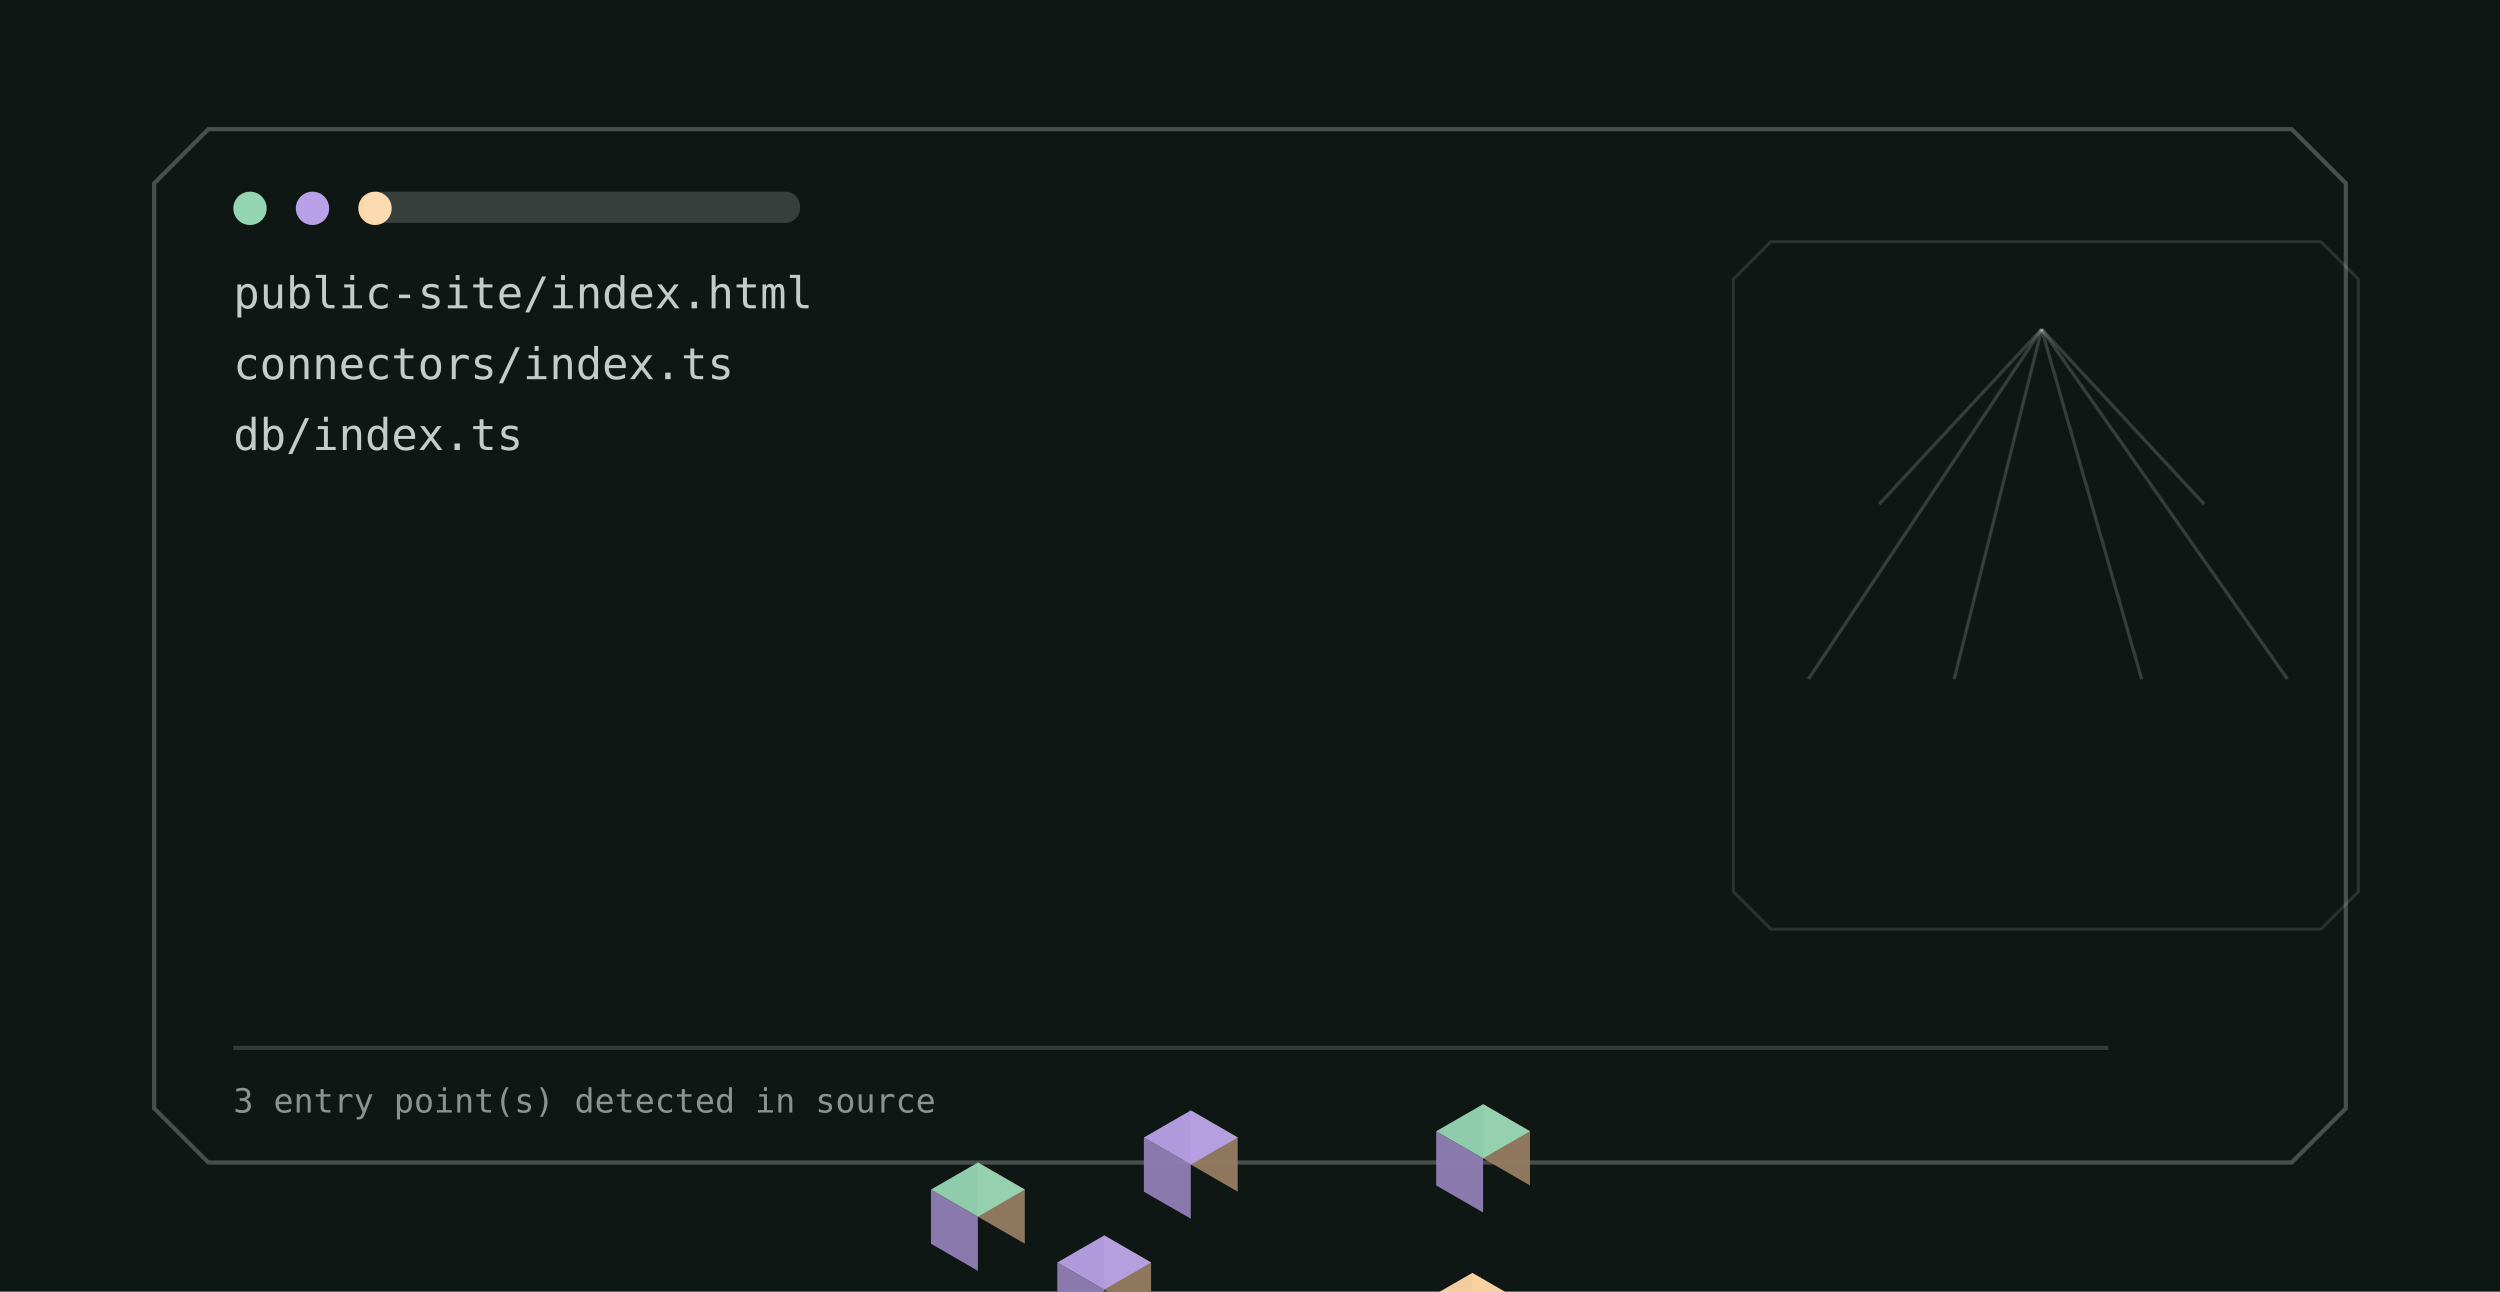
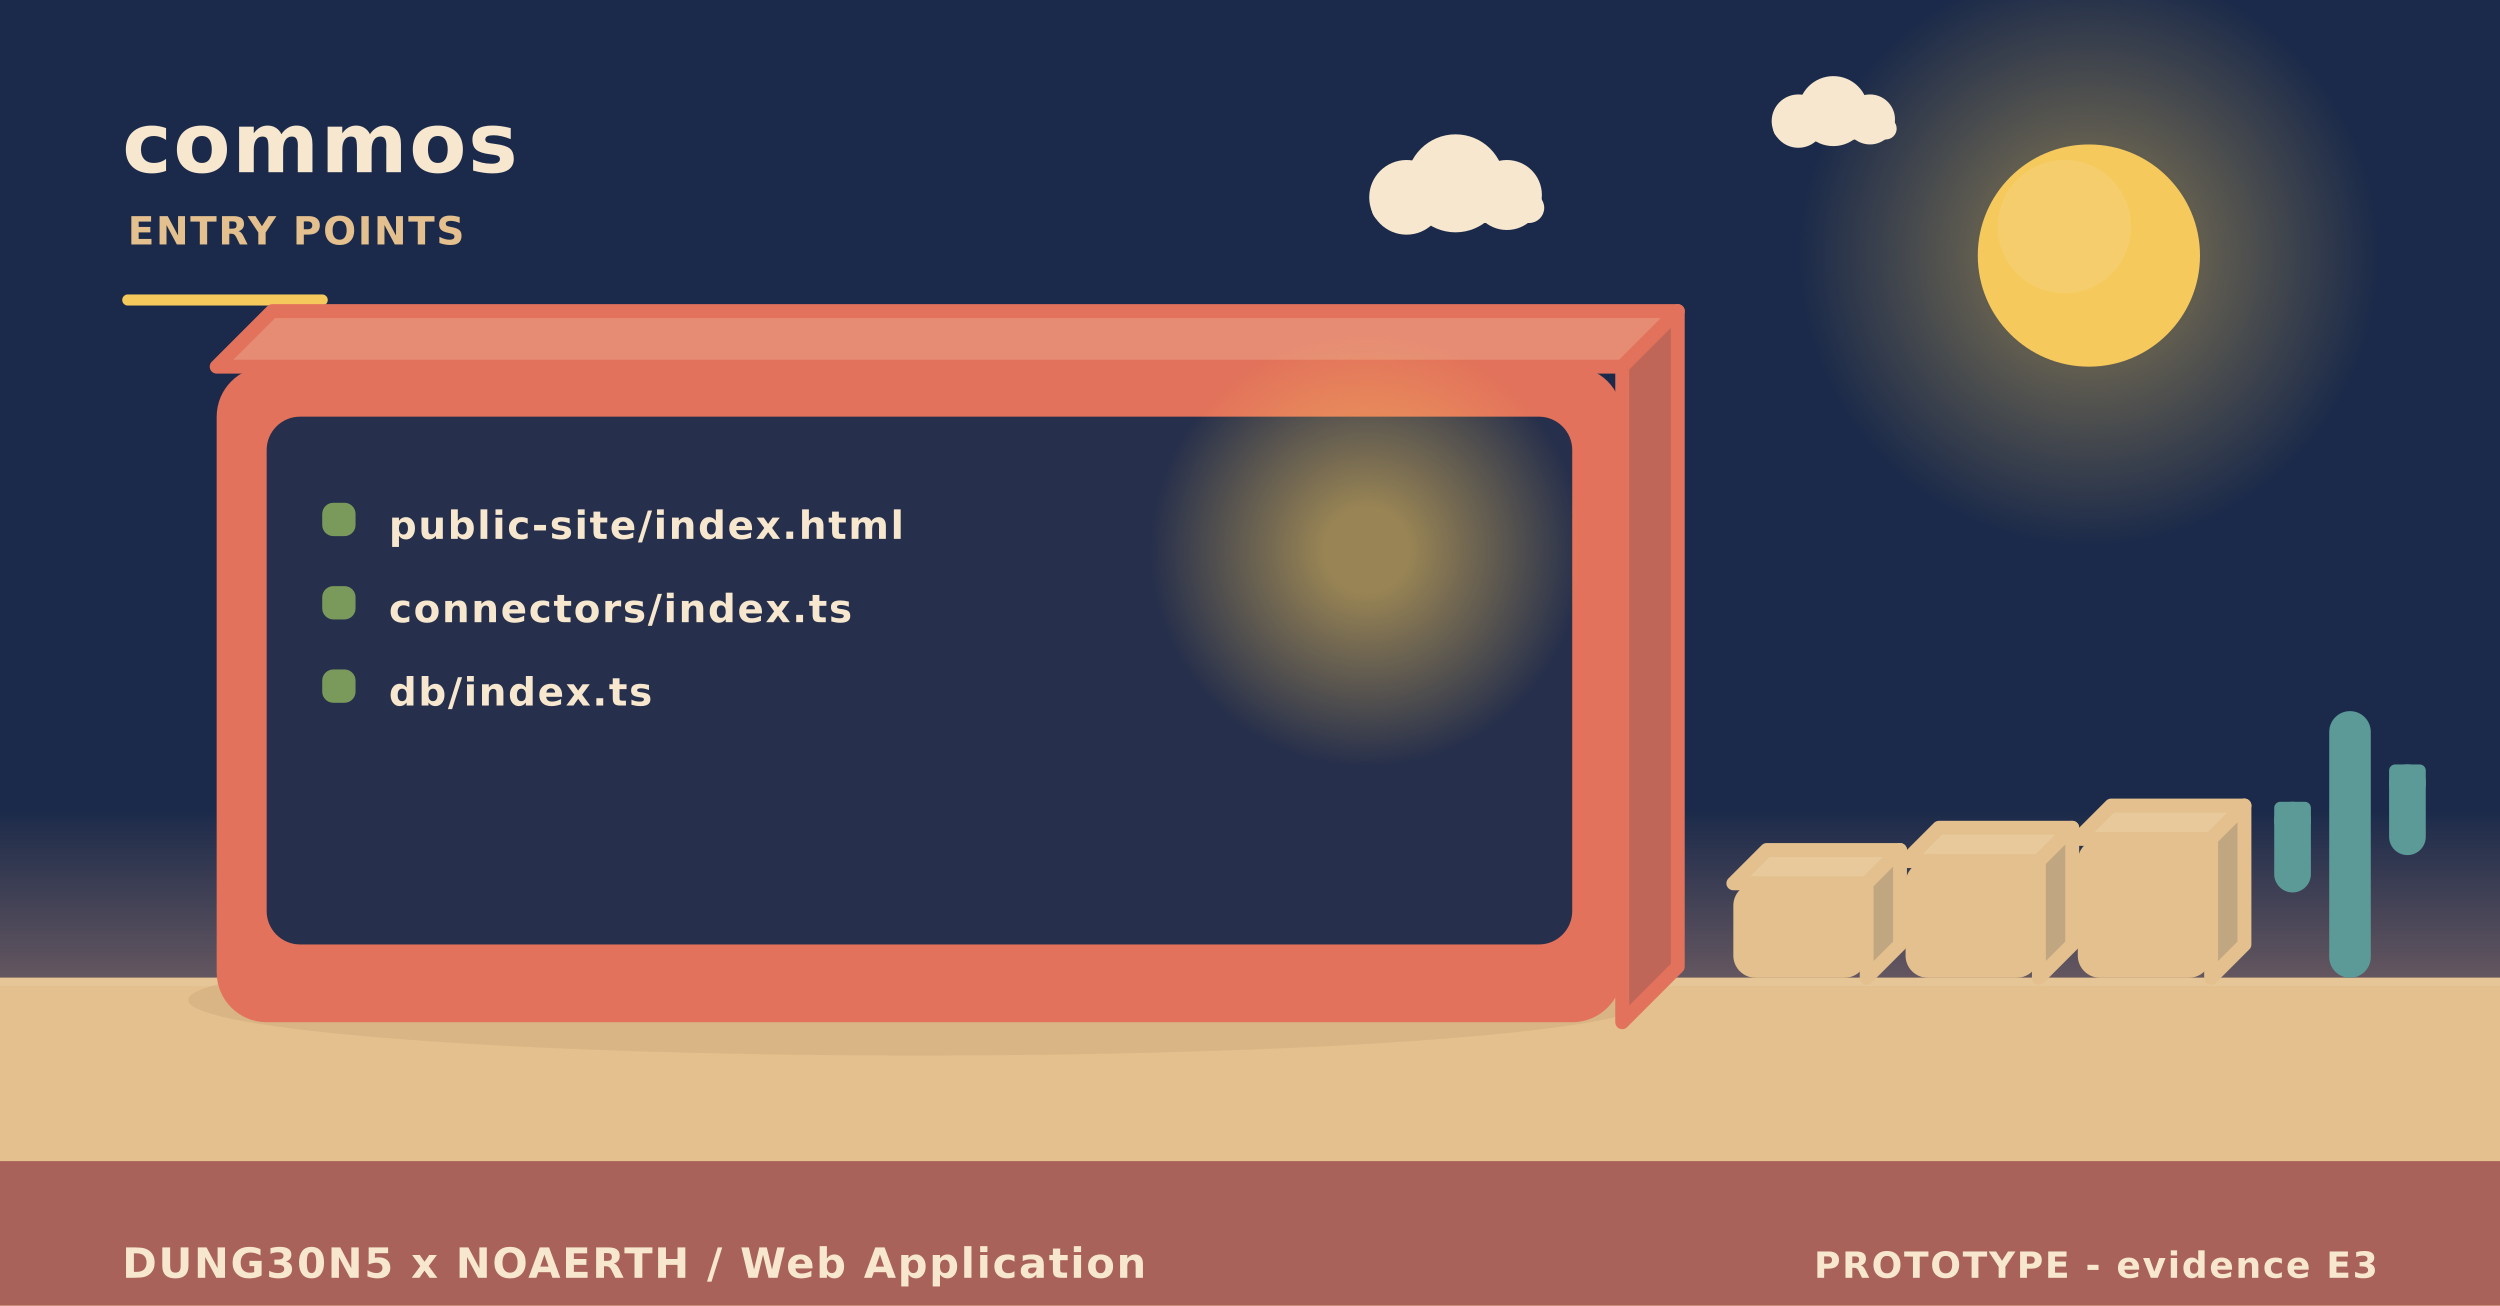
- <svg xmlns="http://www.w3.org/2000/svg" viewBox="0 0 1200 620" width="1200" height="620" role="img" aria-label="commos command surface">
-   <rect width="1200" height="620" fill="#0f1714" />
-   <defs>
-     <linearGradient id="gt" x1="0" y1="0" x2="1" y2="1">
-       <stop offset="0%" stop-color="#95d5b2" />
-       <stop offset="100%" stop-color="#b8a1e6" />
-     </linearGradient>
-   </defs>
-   <path d="M100.00,62.00 H1100.00 L1126.00,88.00 V532.00 L1100.00,558.00 H100.00 L74.00,532.00 V88.00 Z" fill="none" stroke="rgba(240,248,244,0.300)" stroke-width="2.00" opacity="0.85" />
-   <circle cx="120.00" cy="100.00" r="8.00" fill="#95d5b2" opacity="1.00" />
-   <circle cx="150.00" cy="100.00" r="8.00" fill="#b8a1e6" opacity="1.00" />
-   <circle cx="180.00" cy="100.00" r="8.00" fill="#ffd6a5" opacity="1.00" />
-   <rect x="174.00" y="92.00" width="210.00" height="15.00" rx="7.00" fill="rgba(240,248,244,0.180)" opacity="1.00" />
-   <text x="112" y="148" font-family="ui-monospace,SFMono-Regular,Menlo,monospace" font-size="21" fill="rgba(240,248,244,0.800)">public-site/index.html</text>
-   <text x="112" y="182" font-family="ui-monospace,SFMono-Regular,Menlo,monospace" font-size="21" fill="rgba(240,248,244,0.800)">connectors/index.ts</text>
-   <text x="112" y="216" font-family="ui-monospace,SFMono-Regular,Menlo,monospace" font-size="21" fill="rgba(240,248,244,0.800)">db/index.ts</text>
-   <path d="M850.00,116.00 H1114.00 L1132.00,134.00 V428.00 L1114.00,446.00 H850.00 L832.00,428.00 V134.00 Z" fill="none" stroke="rgba(240,248,244,0.180)" stroke-width="1.40" opacity="0.70" />
-   <line x1="980.00" y1="158.00" x2="902.00" y2="242.00" stroke="rgba(240,248,244,0.300)" stroke-width="1.60" opacity="0.55" />
-   <line x1="980.00" y1="158.00" x2="1058.00" y2="242.00" stroke="rgba(240,248,244,0.300)" stroke-width="1.60" opacity="0.55" />
-   <line x1="980.00" y1="158.00" x2="868.00" y2="326.00" stroke="rgba(240,248,244,0.300)" stroke-width="1.60" opacity="0.55" />
-   <line x1="980.00" y1="158.00" x2="938.00" y2="326.00" stroke="rgba(240,248,244,0.300)" stroke-width="1.60" opacity="0.55" />
-   <line x1="980.00" y1="158.00" x2="1028.00" y2="326.00" stroke="rgba(240,248,244,0.300)" stroke-width="1.60" opacity="0.55" />
-   <line x1="980.00" y1="158.00" x2="1098.00" y2="326.00" stroke="rgba(240,248,244,0.300)" stroke-width="1.60" opacity="0.55" />
-   <polygon points="711.87,556.00 734.39,569.00 734.39,543.00 711.87,530.00" fill="#947c60" opacity="0.95" />
-   <polygon points="689.36,569.00 711.87,582.00 711.87,556.00 689.36,543.00" fill="#907eb3" opacity="0.95" />
-   <polygon points="711.87,530.00 734.39,543.00 711.87,556.00 689.36,543.00" fill="#95d5b2" opacity="0.95" />
-   <polygon points="571.58,559.00 594.09,572.00 594.09,546.00 571.58,533.00" fill="#947c60" opacity="0.95" />
-   <polygon points="549.06,572.00 571.58,585.00 571.58,559.00 549.06,546.00" fill="#907eb3" opacity="0.95" />
-   <polygon points="571.58,533.00 594.09,546.00 571.58,559.00 549.06,546.00" fill="#b8a1e6" opacity="0.95" />
-   <polygon points="706.68,637.00 729.19,650.00 729.19,624.00 706.68,611.00" fill="#947c60" opacity="0.95" />
-   <polygon points="684.16,650.00 706.68,663.00 706.68,637.00 684.16,624.00" fill="#907eb3" opacity="0.95" />
-   <polygon points="706.68,611.00 729.19,624.00 706.68,637.00 684.16,624.00" fill="#ffd6a5" opacity="0.95" />
-   <polygon points="469.39,584.00 491.90,597.00 491.90,571.00 469.39,558.00" fill="#947c60" opacity="0.95" />
-   <polygon points="446.87,597.00 469.39,610.00 469.39,584.00 446.87,571.00" fill="#907eb3" opacity="0.95" />
-   <polygon points="469.39,558.00 491.90,571.00 469.39,584.00 446.87,571.00" fill="#95d5b2" opacity="0.95" />
-   <polygon points="530.01,619.00 552.52,632.00 552.52,606.00 530.01,593.00" fill="#947c60" opacity="0.95" />
-   <polygon points="507.49,632.00 530.01,645.00 530.01,619.00 507.49,606.00" fill="#907eb3" opacity="0.95" />
-   <polygon points="530.01,593.00 552.52,606.00 530.01,619.00 507.49,606.00" fill="#b8a1e6" opacity="0.95" />
-   <polygon points="607.95,664.00 630.47,677.00 630.47,651.00 607.95,638.00" fill="#947c60" opacity="0.95" />
-   <polygon points="585.43,677.00 607.95,690.00 607.95,664.00 585.43,651.00" fill="#907eb3" opacity="0.95" />
-   <polygon points="607.95,638.00 630.47,651.00 607.95,664.00 585.43,651.00" fill="#ffd6a5" opacity="0.95" />
-   <polygon points="668.57,699.00 691.09,712.00 691.09,686.00 668.57,673.00" fill="#947c60" opacity="0.95" />
-   <polygon points="646.05,712.00 668.57,725.00 668.57,699.00 646.05,686.00" fill="#907eb3" opacity="0.95" />
-   <polygon points="668.57,673.00 691.09,686.00 668.57,699.00 646.05,686.00" fill="#95d5b2" opacity="0.95" />
-   <rect x="112.00" y="502.00" width="900.00" height="2.00" rx="0.00" fill="rgba(240,248,244,0.160)" opacity="1.00" />
-   <text x="112" y="534" font-family="ui-monospace,Menlo,monospace" font-size="16" fill="rgba(240,248,244,0.550)">3 entry point(s) detected in source</text>
+ <svg xmlns="http://www.w3.org/2000/svg" width="900" height="470" viewBox="0 0 900 470" role="img" aria-label="commos - how it is operated">
+   <linearGradient id="skyt" x1="0" y1="0" x2="0" y2="1">
+     <stop offset="0" stop-color="#1b2a4a" />
+     <stop offset="0.62" stop-color="#1b2a4a" />
+     <stop offset="1" stop-color="#f3ad8a" />
+   </linearGradient>
+   <rect width="900" height="470" fill="url(#skyt)" />
+   <radialGradient id="sunt">
+     <stop offset="0.35" stop-color="#f5c95c" stop-opacity="0.34" />
+     <stop offset="1" stop-color="#f5c95c" stop-opacity="0" />
+   </radialGradient>
+   <circle cx="752" cy="92" r="104" fill="url(#sunt)" />
+   <circle cx="752" cy="92" r="40" fill="#f5c95c" />
+   <circle cx="743.2" cy="81.6" r="24" fill="#f5d27e" opacity="0.5" />
+   <g>
+     <circle cx="524" cy="66" r="17.64" fill="#f6e7ce" />
+     <circle cx="506.36" cy="71.04" r="13.44" fill="#f6e7ce" />
+     <circle cx="542.48" cy="70.2" r="12.6" fill="#f6e7ce" />
+     <rect x="493.76" y="69.36" width="62.16" height="10.92" rx="5.46" fill="#f6e7ce" />
+   </g>
+   <g>
+     <circle cx="660" cy="40" r="12.6" fill="#f6e7ce" />
+     <circle cx="647.4" cy="43.6" r="9.6" fill="#f6e7ce" />
+     <circle cx="673.2" cy="43" r="9" fill="#f6e7ce" />
+     <rect x="638.4" y="42.4" width="44.4" height="7.8" rx="3.9" fill="#f6e7ce" />
+   </g>
+   <rect x="0" y="352" width="900" height="118" fill="#e3c08d" />
+   <rect x="0" y="352" width="900" height="3" fill="#e6c596" />
+   <text x="44" y="62" font-family="Verdana,DejaVu Sans,sans-serif" font-size="30" font-weight="700" letter-spacing="0.6" fill="#f6e7ce" text-anchor="start">commos</text>
+   <text x="46" y="88" font-family="Verdana,DejaVu Sans,sans-serif" font-size="14" font-weight="700" letter-spacing="0.6" fill="#e3c08d" text-anchor="start">ENTRY POINTS</text>
+   <rect x="44" y="106" width="74" height="4" rx="2" fill="#f5c95c" />
+   <ellipse cx="331" cy="360" rx="263.2" ry="20" fill="rgba(138,90,68,0.11)" />
+   <path d="M78,132 L584,132 L604,112 L98,112 Z" fill="#e68c74" stroke="#e2725b" stroke-width="5" stroke-linejoin="round" />
+   <path d="M584,132 L604,112 L604,348 L584,368 Z" fill="#c06658" stroke="#e2725b" stroke-width="5" stroke-linejoin="round" />
+   <rect x="78" y="132" width="506" height="236" rx="18" fill="#e2725b" />
+   <rect x="96" y="150" width="470" height="190" rx="12" fill="#1b2a4a" opacity="0.94" />
+   <radialGradient id="lamp43132">
+     <stop offset="0.2" stop-color="#f5c95c" stop-opacity="0.55" />
+     <stop offset="1" stop-color="#f5c95c" stop-opacity="0" />
+   </radialGradient>
+   <circle cx="492" cy="198" r="78" fill="url(#lamp43132)" />
+   <rect x="116" y="181" width="12" height="12" rx="4" fill="#7a9a5c" />
+   <text x="140" y="194" font-family="Verdana,DejaVu Sans,sans-serif" font-size="14" font-weight="700" letter-spacing="0.6" fill="#f6e7ce" text-anchor="start">public-site/index.html</text>
+   <rect x="116" y="211" width="12" height="12" rx="4" fill="#7a9a5c" />
+   <text x="140" y="224" font-family="Verdana,DejaVu Sans,sans-serif" font-size="14" font-weight="700" letter-spacing="0.6" fill="#f6e7ce" text-anchor="start">connectors/index.ts</text>
+   <rect x="116" y="241" width="12" height="12" rx="4" fill="#7a9a5c" />
+   <text x="140" y="254" font-family="Verdana,DejaVu Sans,sans-serif" font-size="14" font-weight="700" letter-spacing="0.6" fill="#f6e7ce" text-anchor="start">db/index.ts</text>
+   <path d="M624,318 L672,318 L684,306 L636,306 Z" fill="#e7c99b" stroke="#e3c08d" stroke-width="5" stroke-linejoin="round" />
+   <path d="M672,318 L684,306 L684,340 L672,352 Z" fill="#c1a682" stroke="#e3c08d" stroke-width="5" stroke-linejoin="round" />
+   <rect x="624" y="318" width="48" height="34" rx="8" fill="#e3c08d" />
+   <path d="M686,310 L734,310 L746,298 L698,298 Z" fill="#e7c99b" stroke="#e3c08d" stroke-width="5" stroke-linejoin="round" />
+   <path d="M734,310 L746,298 L746,340 L734,352 Z" fill="#c1a682" stroke="#e3c08d" stroke-width="5" stroke-linejoin="round" />
+   <rect x="686" y="310" width="48" height="42" rx="8" fill="#e3c08d" />
+   <path d="M748,302 L796,302 L808,290 L760,290 Z" fill="#e7c99b" stroke="#e3c08d" stroke-width="5" stroke-linejoin="round" />
+   <path d="M796,302 L808,290 L808,340 L796,352 Z" fill="#c1a682" stroke="#e3c08d" stroke-width="5" stroke-linejoin="round" />
+   <rect x="748" y="302" width="48" height="50" rx="8" fill="#e3c08d" />
+   <rect x="838.52" y="256" width="14.96" height="96" rx="7.48" fill="#5b9a97" />
+   <rect x="818.72" y="288.64" width="13.2" height="32.64" rx="6.6" fill="#5b9a97" />
+   <rect x="818.72" y="288.64" width="13.2" height="9.6" rx="2.2" fill="#5b9a97" />
+   <rect x="860.08" y="275.2" width="13.2" height="32.64" rx="6.6" fill="#5b9a97" />
+   <rect x="860.08" y="275.2" width="13.2" height="9.6" rx="2.2" fill="#5b9a97" />
+   <rect x="0" y="418" width="900" height="52" rx="0" fill="#a65c56" opacity="0.94" />
+   <text x="44" y="460" font-family="Verdana,DejaVu Sans,sans-serif" font-size="15" font-weight="700" letter-spacing="0.6" fill="#f6e7ce" text-anchor="start">DUNG30N5 x NOAERTH  /  Web Application</text>
+   <text x="856" y="460" font-family="Verdana,DejaVu Sans,sans-serif" font-size="13" font-weight="700" letter-spacing="0.6" fill="#f6e7ce" text-anchor="end">PROTOTYPE  -  evidence E3</text>
</svg>
